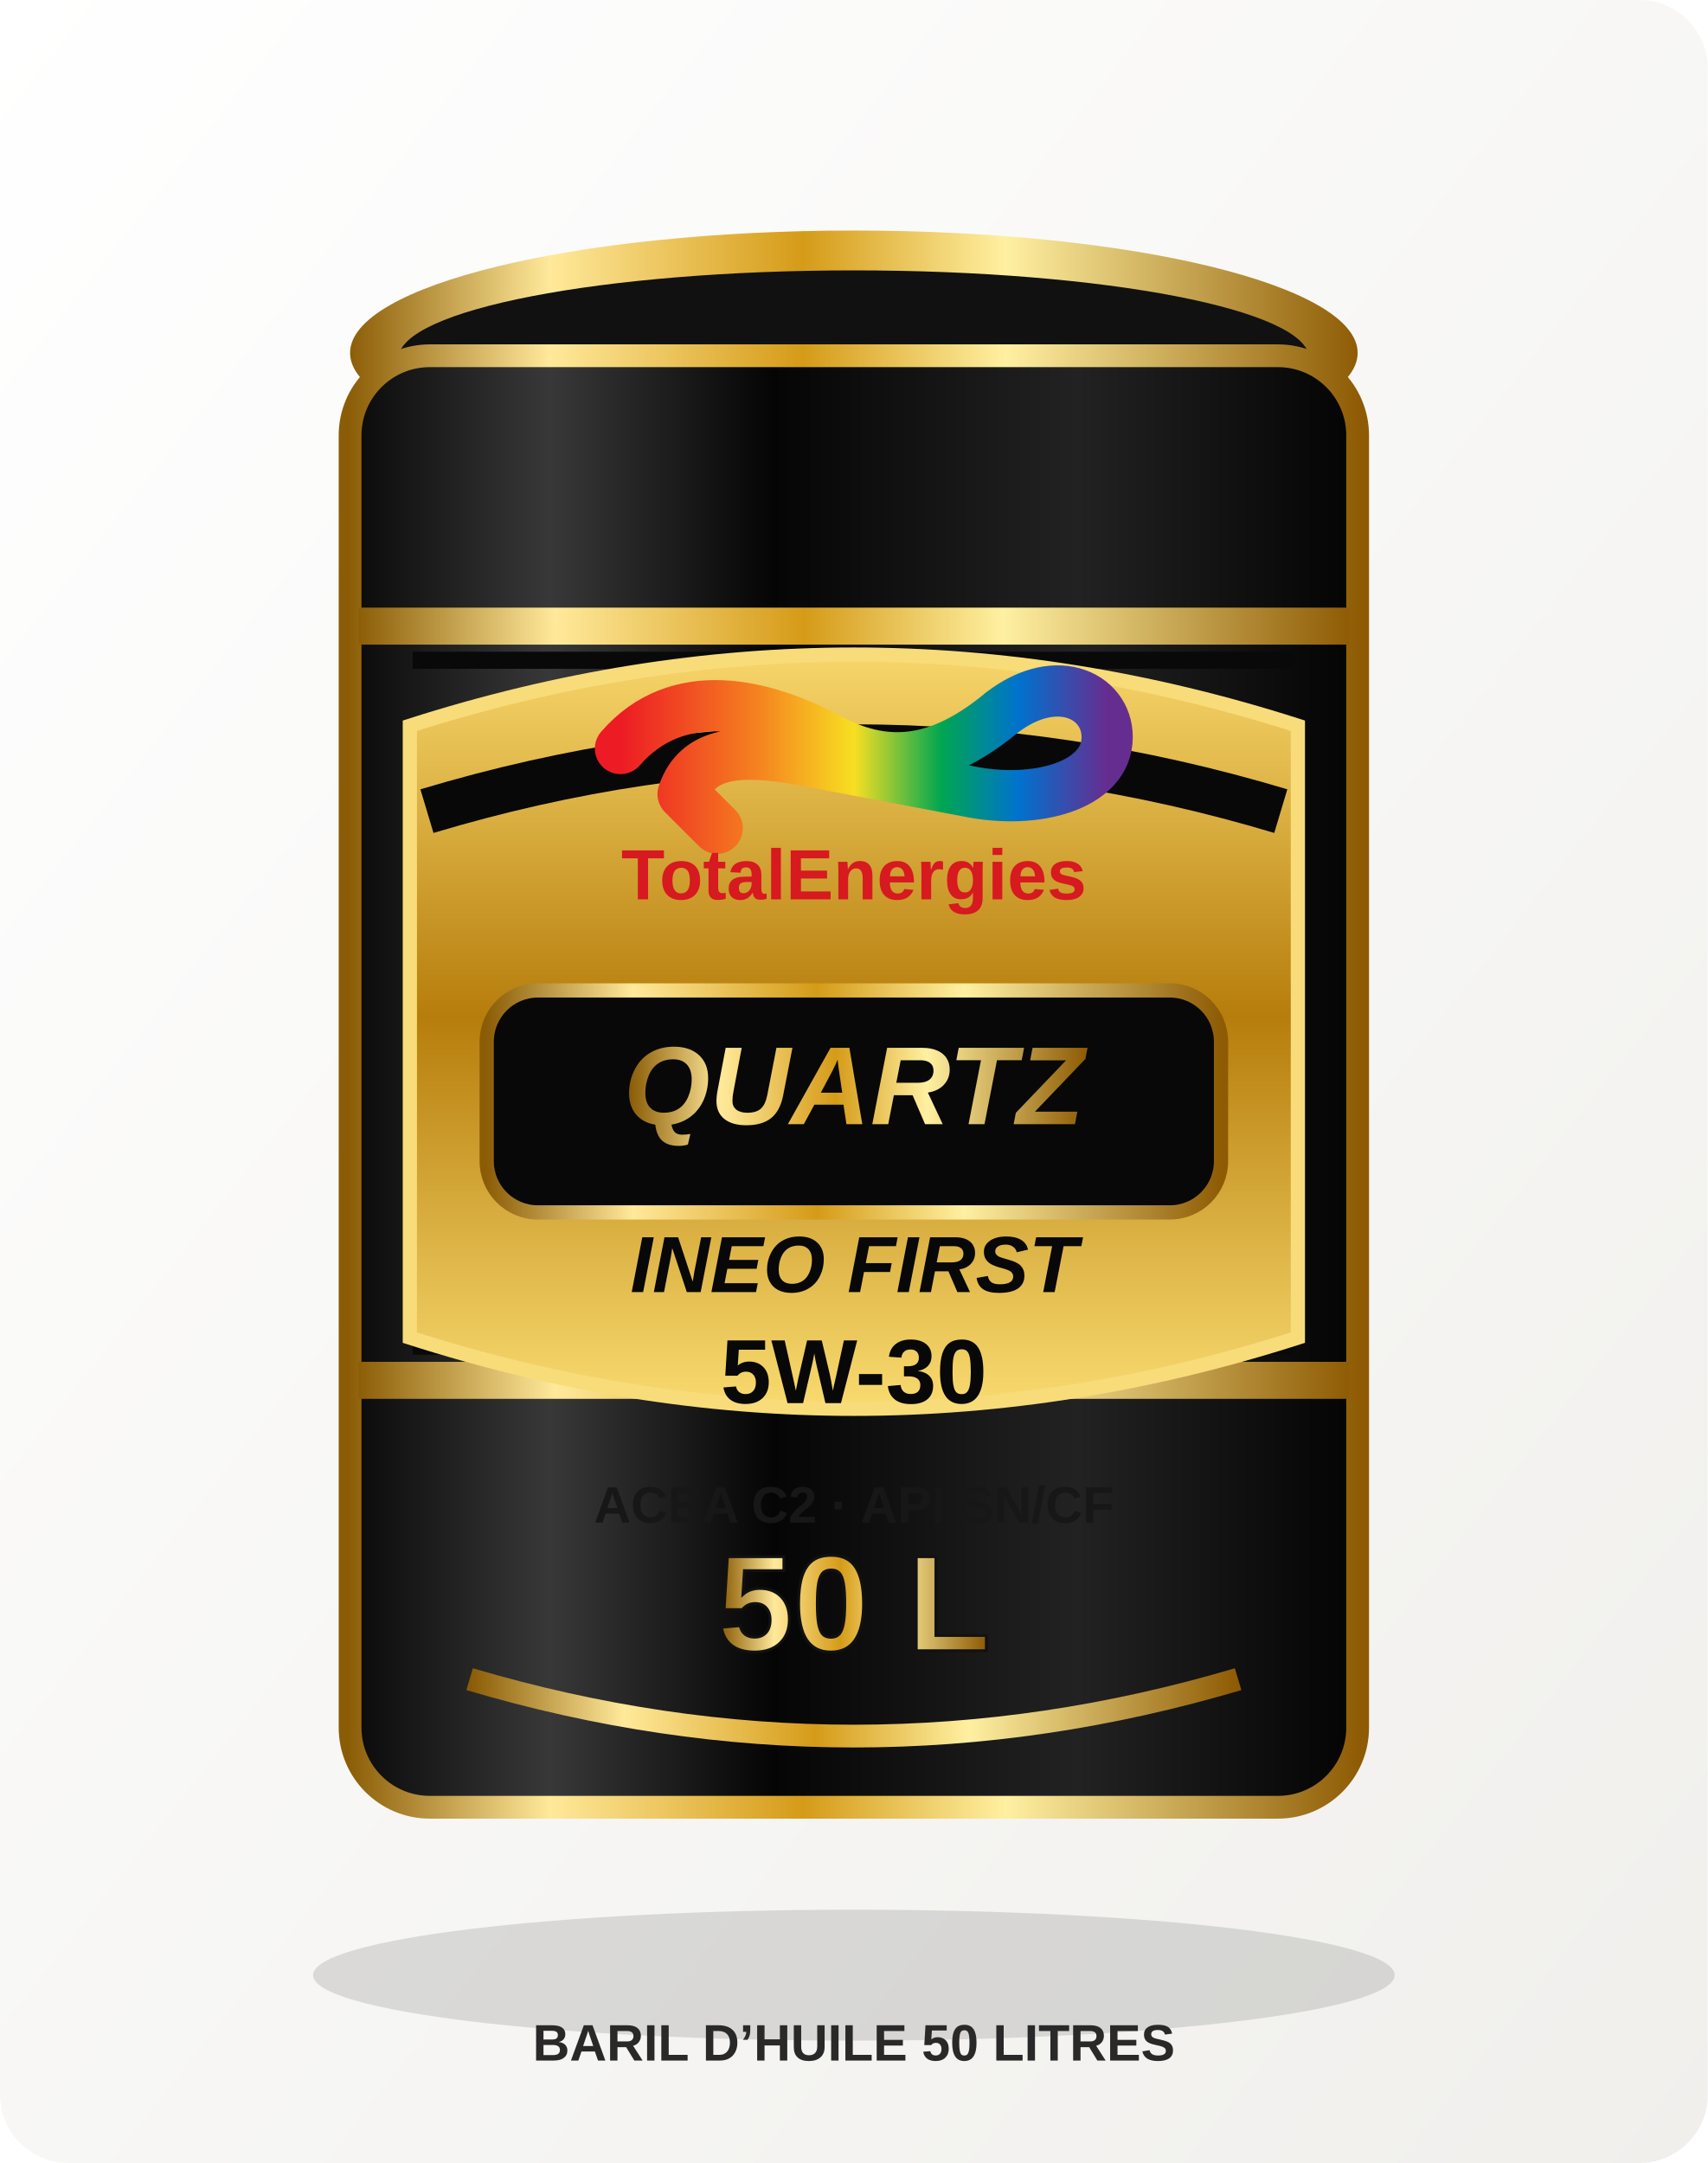
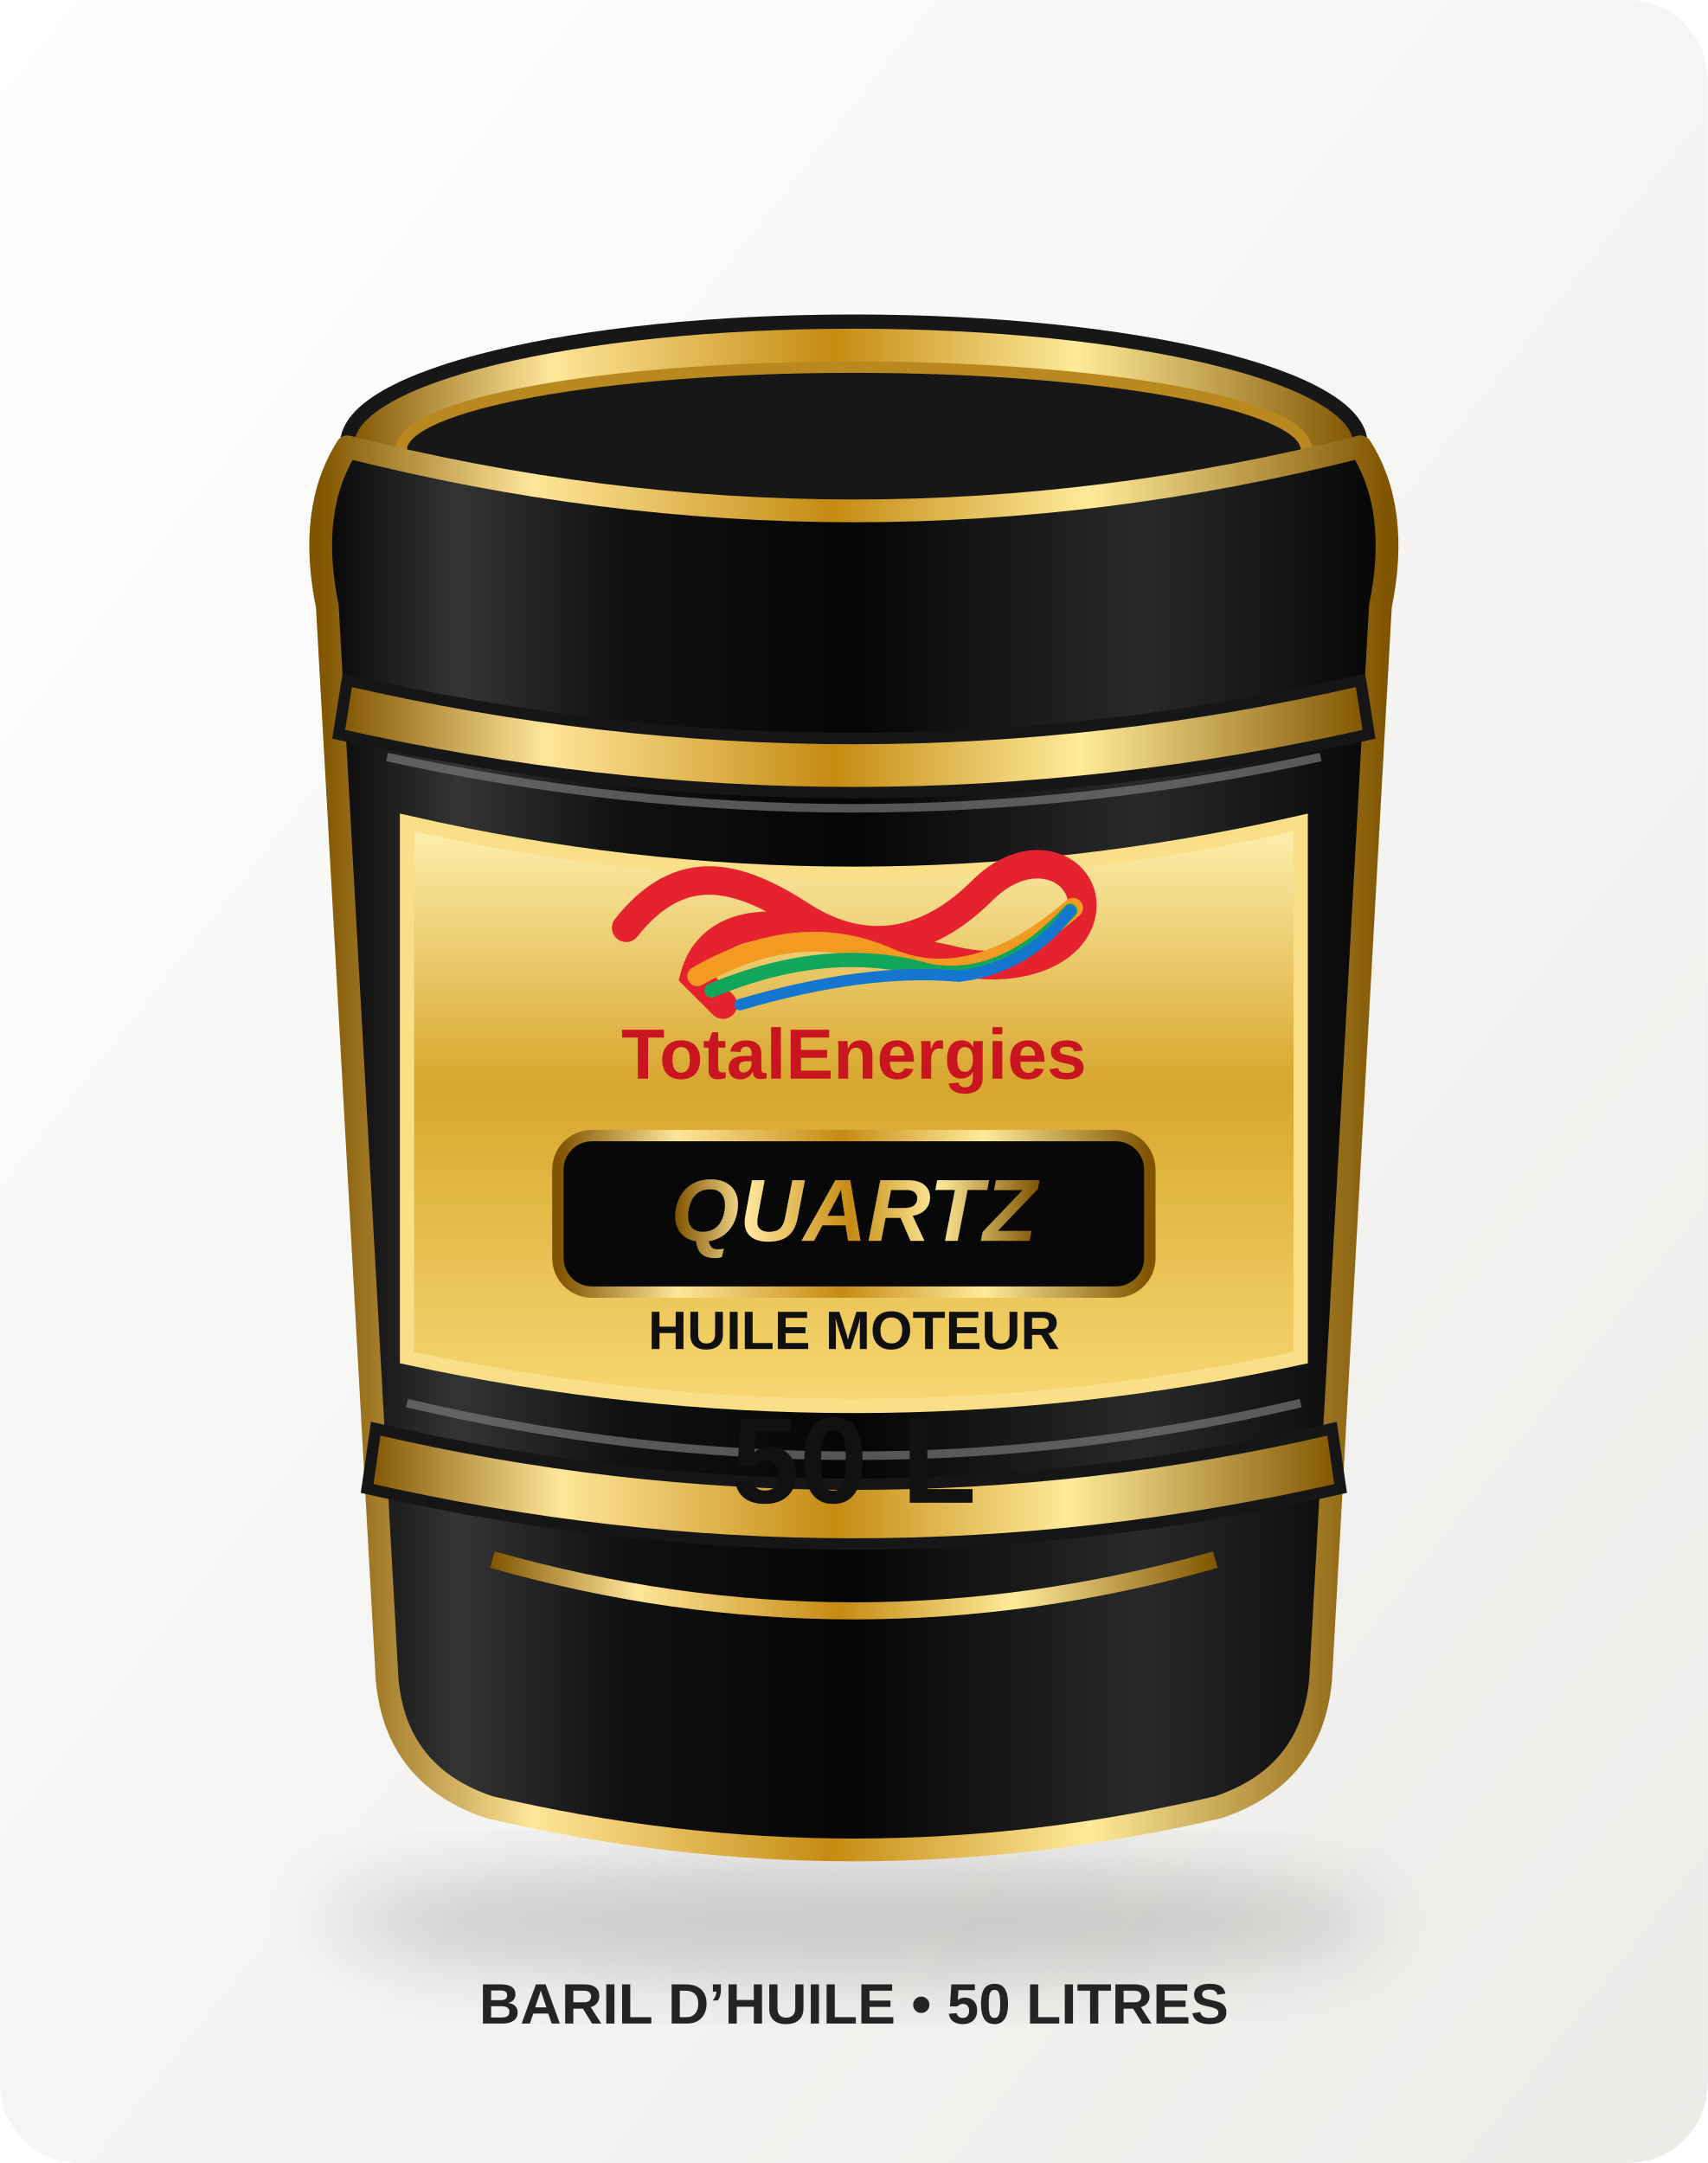
- <svg xmlns="http://www.w3.org/2000/svg" viewBox="0 0 600 760" role="img" aria-label="Baril d’huile 50 litres">
+ <svg xmlns="http://www.w3.org/2000/svg" viewBox="0 0 600 760" role="img" aria-label="Baril noir et or d’huile 50 litres">
  <defs>
    <linearGradient id="bg" x1="0" y1="0" x2="1" y2="1">
      <stop stop-color="#fff" />
-       <stop offset="1" stop-color="#f0efec" />
+       <stop offset="1" stop-color="#ecebe8" />
    </linearGradient>
-     <linearGradient id="black" x1="0" y1="0" x2="1" y2="0">
-       <stop stop-color="#090909" />
-       <stop offset=".2" stop-color="#383838" />
-       <stop offset=".42" stop-color="#050505" />
-       <stop offset=".72" stop-color="#222" />
-       <stop offset="1" stop-color="#030303" />
+     <linearGradient id="body" x1="0" y1="0" x2="1" y2="0">
+       <stop stop-color="#050505" />
+       <stop offset=".13" stop-color="#343434" />
+       <stop offset=".28" stop-color="#111" />
+       <stop offset=".5" stop-color="#050505" />
+       <stop offset=".77" stop-color="#292929" />
+       <stop offset="1" stop-color="#050505" />
    </linearGradient>
    <linearGradient id="gold" x1="0" y1="0" x2="1" y2="0">
-       <stop stop-color="#8b5c06" />
-       <stop offset=".2" stop-color="#ffe99a" />
-       <stop offset=".45" stop-color="#d59b18" />
-       <stop offset=".65" stop-color="#fff0a1" />
-       <stop offset="1" stop-color="#8e5b04" />
+       <stop stop-color="#805400" />
+       <stop offset=".2" stop-color="#ffe69a" />
+       <stop offset=".48" stop-color="#c58b12" />
+       <stop offset=".72" stop-color="#ffeb9b" />
+       <stop offset="1" stop-color="#805400" />
    </linearGradient>
    <linearGradient id="label" x1="0" y1="0" x2="0" y2="1">
-       <stop stop-color="#f7d66b" />
-       <stop offset=".48" stop-color="#b67d0c" />
-       <stop offset="1" stop-color="#f9db70" />
+       <stop stop-color="#fff0b0" />
+       <stop offset=".45" stop-color="#d7a62c" />
+       <stop offset="1" stop-color="#f6d873" />
    </linearGradient>
+     <filter id="shadow" x="-30%" y="-30%" width="160%" height="170%">
+       <feGaussianBlur stdDeviation="13" />
+     </filter>
  </defs>
-   <rect width="600" height="760" rx="24" fill="url(#bg)" />
-   <ellipse cx="300" cy="694" rx="190" ry="23" fill="#000" opacity=".12" />
-   <ellipse cx="300" cy="124" rx="177" ry="43" fill="url(#gold)" />
-   <ellipse cx="300" cy="126" rx="160" ry="31" fill="#111" />
-   <rect x="123" y="125" width="354" height="510" rx="28" fill="url(#black)" stroke="url(#gold)" stroke-width="8" />
-   <path d="M126 220 H474 M126 485 H474" stroke="url(#gold)" stroke-width="13" />
-   <path d="M145 232 H455 M145 473 H455" stroke="#090909" stroke-width="6" />
-   <path d="M144 255 Q300 205 456 255 L456 470 Q300 520 144 470 Z" fill="url(#label)" stroke="#f8dc79" stroke-width="5" />
-   <path d="M150 285 Q300 240 450 285" fill="none" stroke="#080808" stroke-width="16" />
-   <defs>
-     <linearGradient id="brandRainbow" x1="0" y1="0" x2="1" y2="0">
-       <stop stop-color="#ed1c24" />
-       <stop offset=".28" stop-color="#f58220" />
-       <stop offset=".48" stop-color="#f7df22" />
-       <stop offset=".66" stop-color="#00a651" />
-       <stop offset=".82" stop-color="#0072ce" />
-       <stop offset="1" stop-color="#662d91" />
-     </linearGradient>
-   </defs>
-   <path d="M218 263 C238 240 268 247 292 260 C313 271 331 267 350 252 C370 235 389 244 389 259 C389 276 364 283 340 278 L282 267 C260 263 245 264 240 279 L252 291" fill="none" stroke="url(#brandRainbow)" stroke-width="18" stroke-linecap="round" stroke-linejoin="round" />
-   <text x="300" y="316" font-family="Arial,sans-serif" font-size="25" font-weight="800" text-anchor="middle" fill="#d71920">TotalEnergies</text>
-   <rect x="171" y="348" width="258" height="78" rx="18" fill="#080808" stroke="url(#gold)" stroke-width="5" />
-   <text x="300" y="395" font-family="Arial,sans-serif" font-size="39" font-style="italic" font-weight="900" text-anchor="middle" fill="url(#gold)">QUARTZ</text>
-   <text x="300" y="454" font-family="Arial,sans-serif" font-size="28" font-style="italic" font-weight="800" text-anchor="middle" fill="#080808">INEO FIRST</text>
-   <text x="300" y="493" font-family="Arial,sans-serif" font-size="32" font-weight="900" text-anchor="middle" fill="#080808">5W-30</text>
-   <text x="300" y="535" font-family="Arial,sans-serif" font-size="18" font-weight="700" text-anchor="middle" fill="#171717">ACEA C2 · API SN/CF</text>
-   <text x="300" y="580" font-family="Arial,sans-serif" font-size="48" font-weight="900" text-anchor="middle" fill="url(#gold)" stroke="#111" stroke-width="1">50 L</text>
-   <path d="M165 590 Q300 630 435 590" stroke="url(#gold)" stroke-width="8" fill="none" />
-   <text x="300" y="724" font-family="Arial,sans-serif" font-size="18" font-weight="700" text-anchor="middle" fill="#292929">BARIL D’HUILE 50 LITRES</text>
+   <rect width="600" height="760" rx="28" fill="url(#bg)" />
+   <ellipse cx="300" cy="675" rx="185" ry="20" fill="#000" opacity=".17" filter="url(#shadow)" />
+   <ellipse cx="300" cy="156" rx="178" ry="43" fill="url(#gold)" stroke="#171717" stroke-width="5" />
+   <ellipse cx="300" cy="158" rx="159" ry="29" fill="#171717" stroke="#b98920" stroke-width="4" />
+   <path d="M122 157 Q108 179 115 213 L136 590 Q139 624 172 635 Q300 665 428 635 Q461 624 464 590 L485 213 Q492 179 478 157 Q300 202 122 157Z" fill="url(#body)" stroke="url(#gold)" stroke-width="8" stroke-linejoin="round" />
+   <path d="M122 239 Q300 280 478 239 L481 258 Q300 299 119 258Z" fill="url(#gold)" stroke="#161616" stroke-width="4" />
+   <path d="M132 502 Q300 541 468 502 L471 523 Q300 562 129 523Z" fill="url(#gold)" stroke="#161616" stroke-width="4" />
+   <path d="M136 266 Q300 302 464 266 M143 493 Q300 530 457 493" fill="none" stroke="#777" stroke-width="3" opacity=".7" />
+   <path d="M143 289 Q300 325 457 289 L457 477 Q300 511 143 477Z" fill="url(#label)" stroke="#f9df87" stroke-width="5" />
+   <path d="M220 326 C239 302 259 307 282 322 C304 336 326 332 345 313 C363 295 383 306 380 321 C377 336 355 343 333 337 L284 327 C263 322 248 328 244 343 L254 353" fill="none" stroke="#e5232e" stroke-width="10" stroke-linecap="round" />
+   <path d="M245 343 Q280 323 311 336 Q341 350 377 319" fill="none" stroke="#f39a22" stroke-width="7" stroke-linecap="round" />
+   <path d="M250 348 Q291 331 326 341 Q352 346 376 320" fill="none" stroke="#12a65a" stroke-width="5" stroke-linecap="round" />
+   <path d="M260 353 Q304 340 337 343 Q361 340 376 320" fill="none" stroke="#1476cf" stroke-width="4" stroke-linecap="round" />
+   <text x="300" y="379" font-family="Arial,sans-serif" font-size="25" font-weight="900" text-anchor="middle" fill="#c91520">TotalEnergies</text>
+   <rect x="196" y="399" width="208" height="55" rx="12" fill="#080808" stroke="url(#gold)" stroke-width="4" />
+   <text x="300" y="436" font-family="Arial,sans-serif" font-size="31" font-style="italic" font-weight="900" text-anchor="middle" fill="url(#gold)">QUARTZ</text>
+   <text x="300" y="474" font-family="Arial,sans-serif" font-size="19" font-weight="800" text-anchor="middle" fill="#101010">HUILE MOTEUR</text>
+   <text x="300" y="528" font-family="Arial,sans-serif" font-size="43" font-weight="900" text-anchor="middle" fill="#111">50 L</text>
+   <path d="M173 548 Q300 584 427 548" fill="none" stroke="url(#gold)" stroke-width="6" />
+   <text x="300" y="711" font-family="Arial,sans-serif" font-size="20" font-weight="800" text-anchor="middle" fill="#242424">BARIL D’HUILE • 50 LITRES</text>
</svg>
